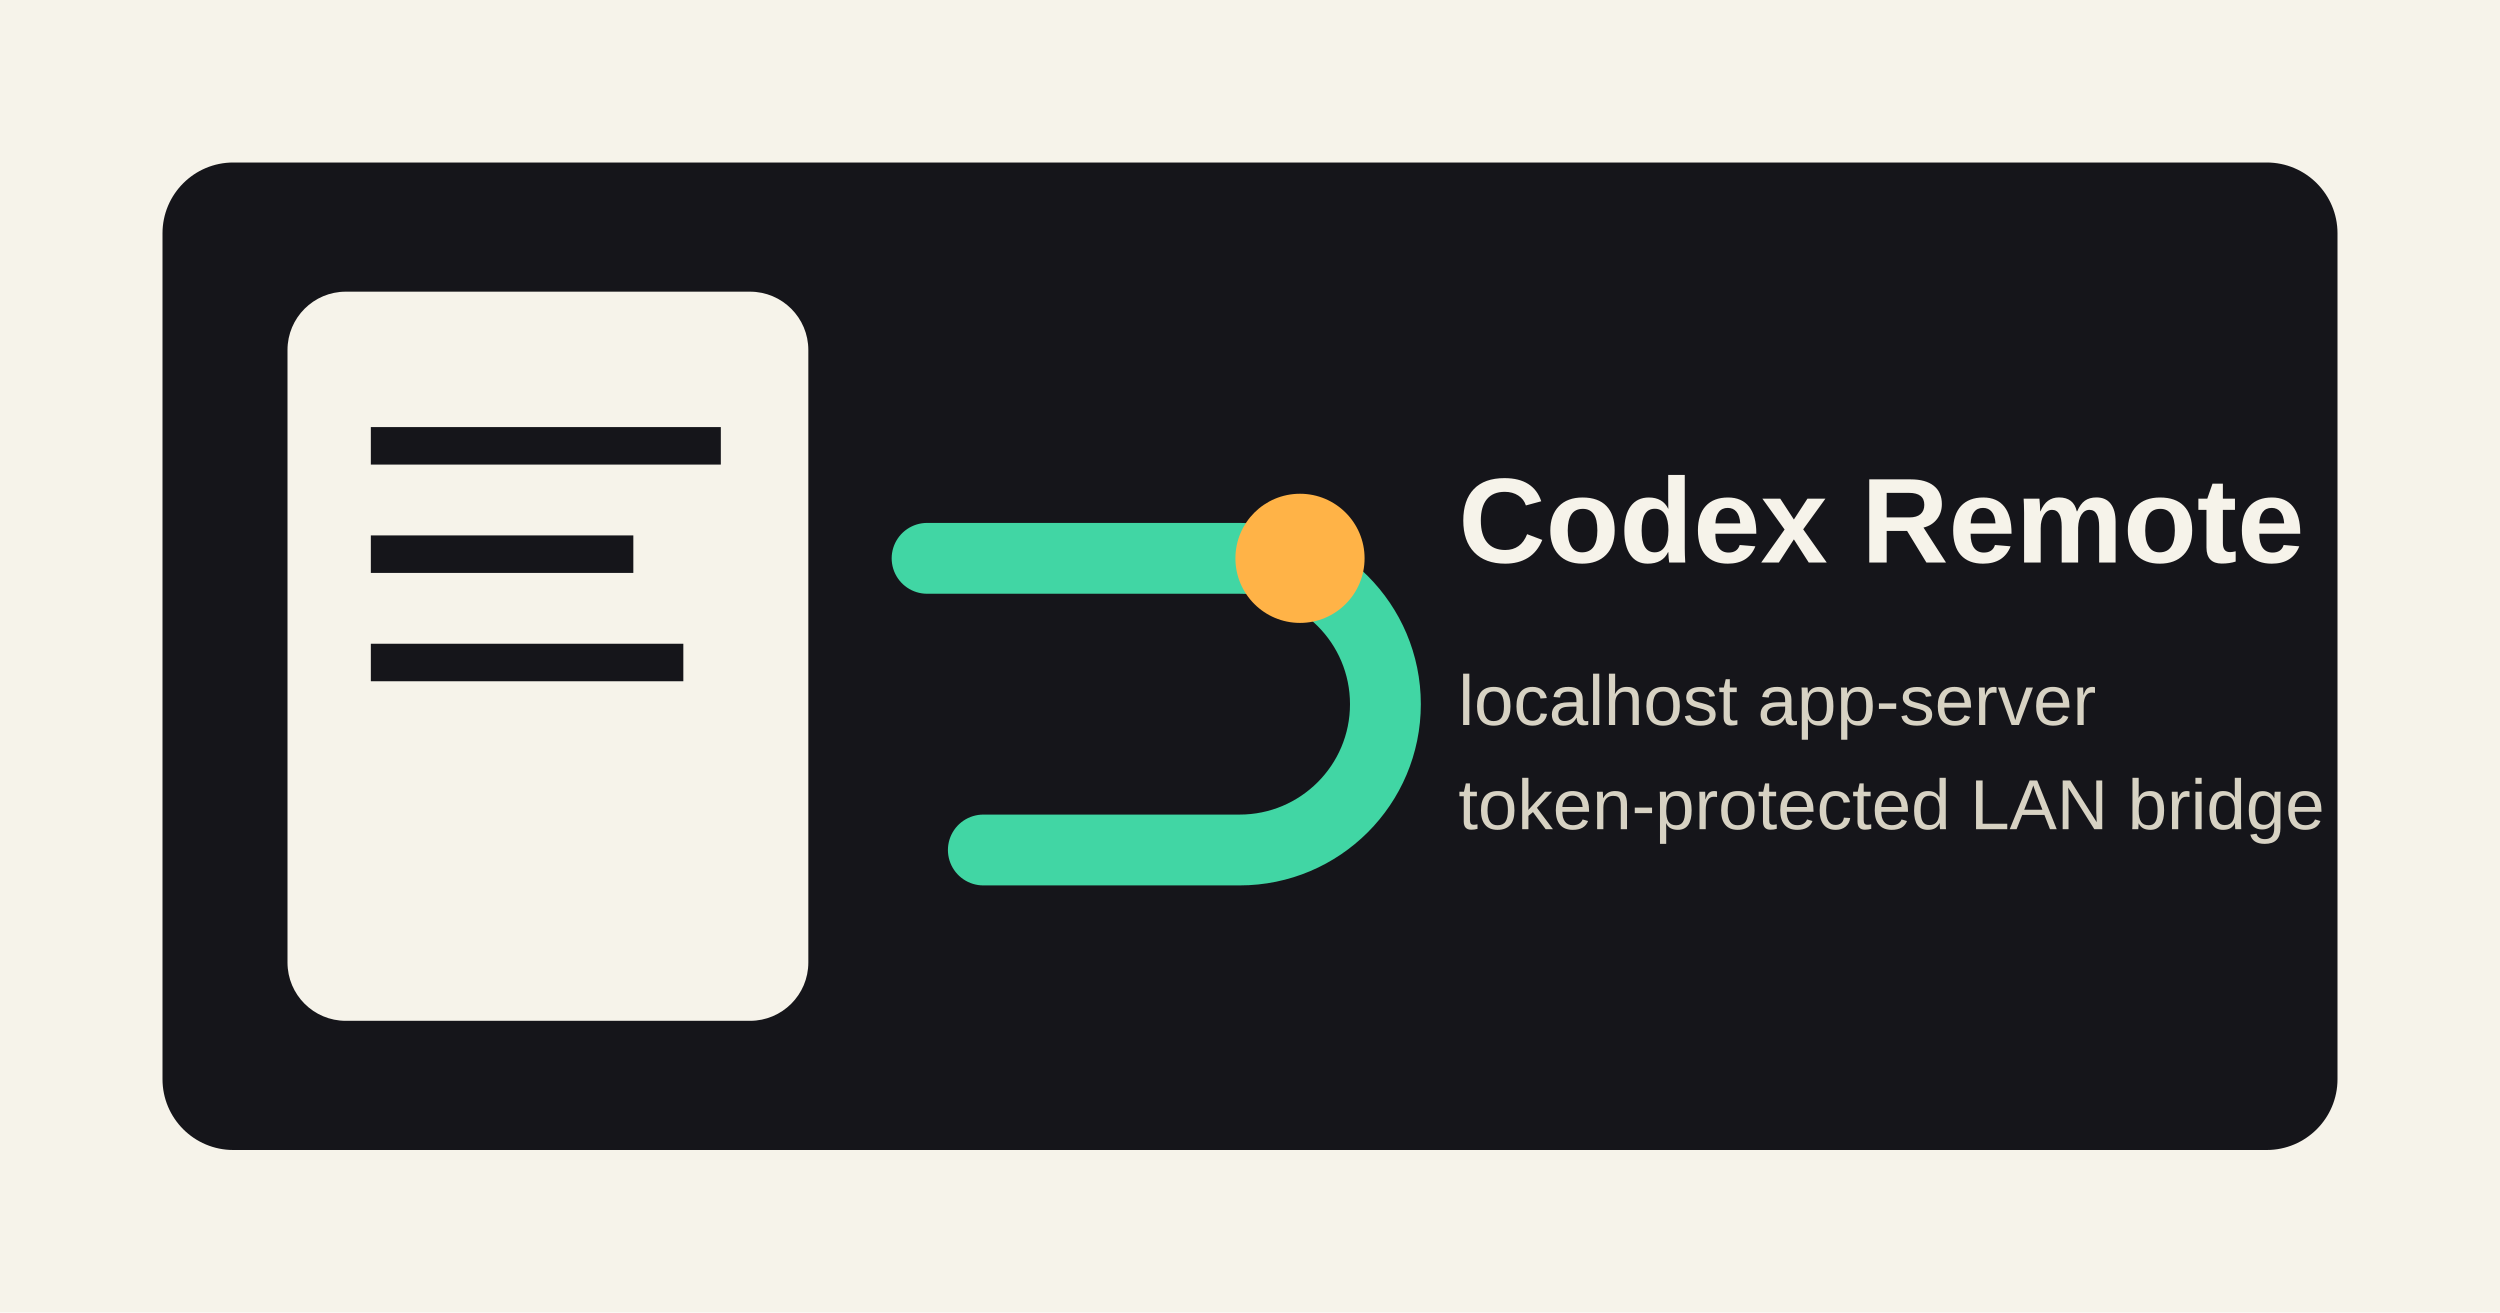
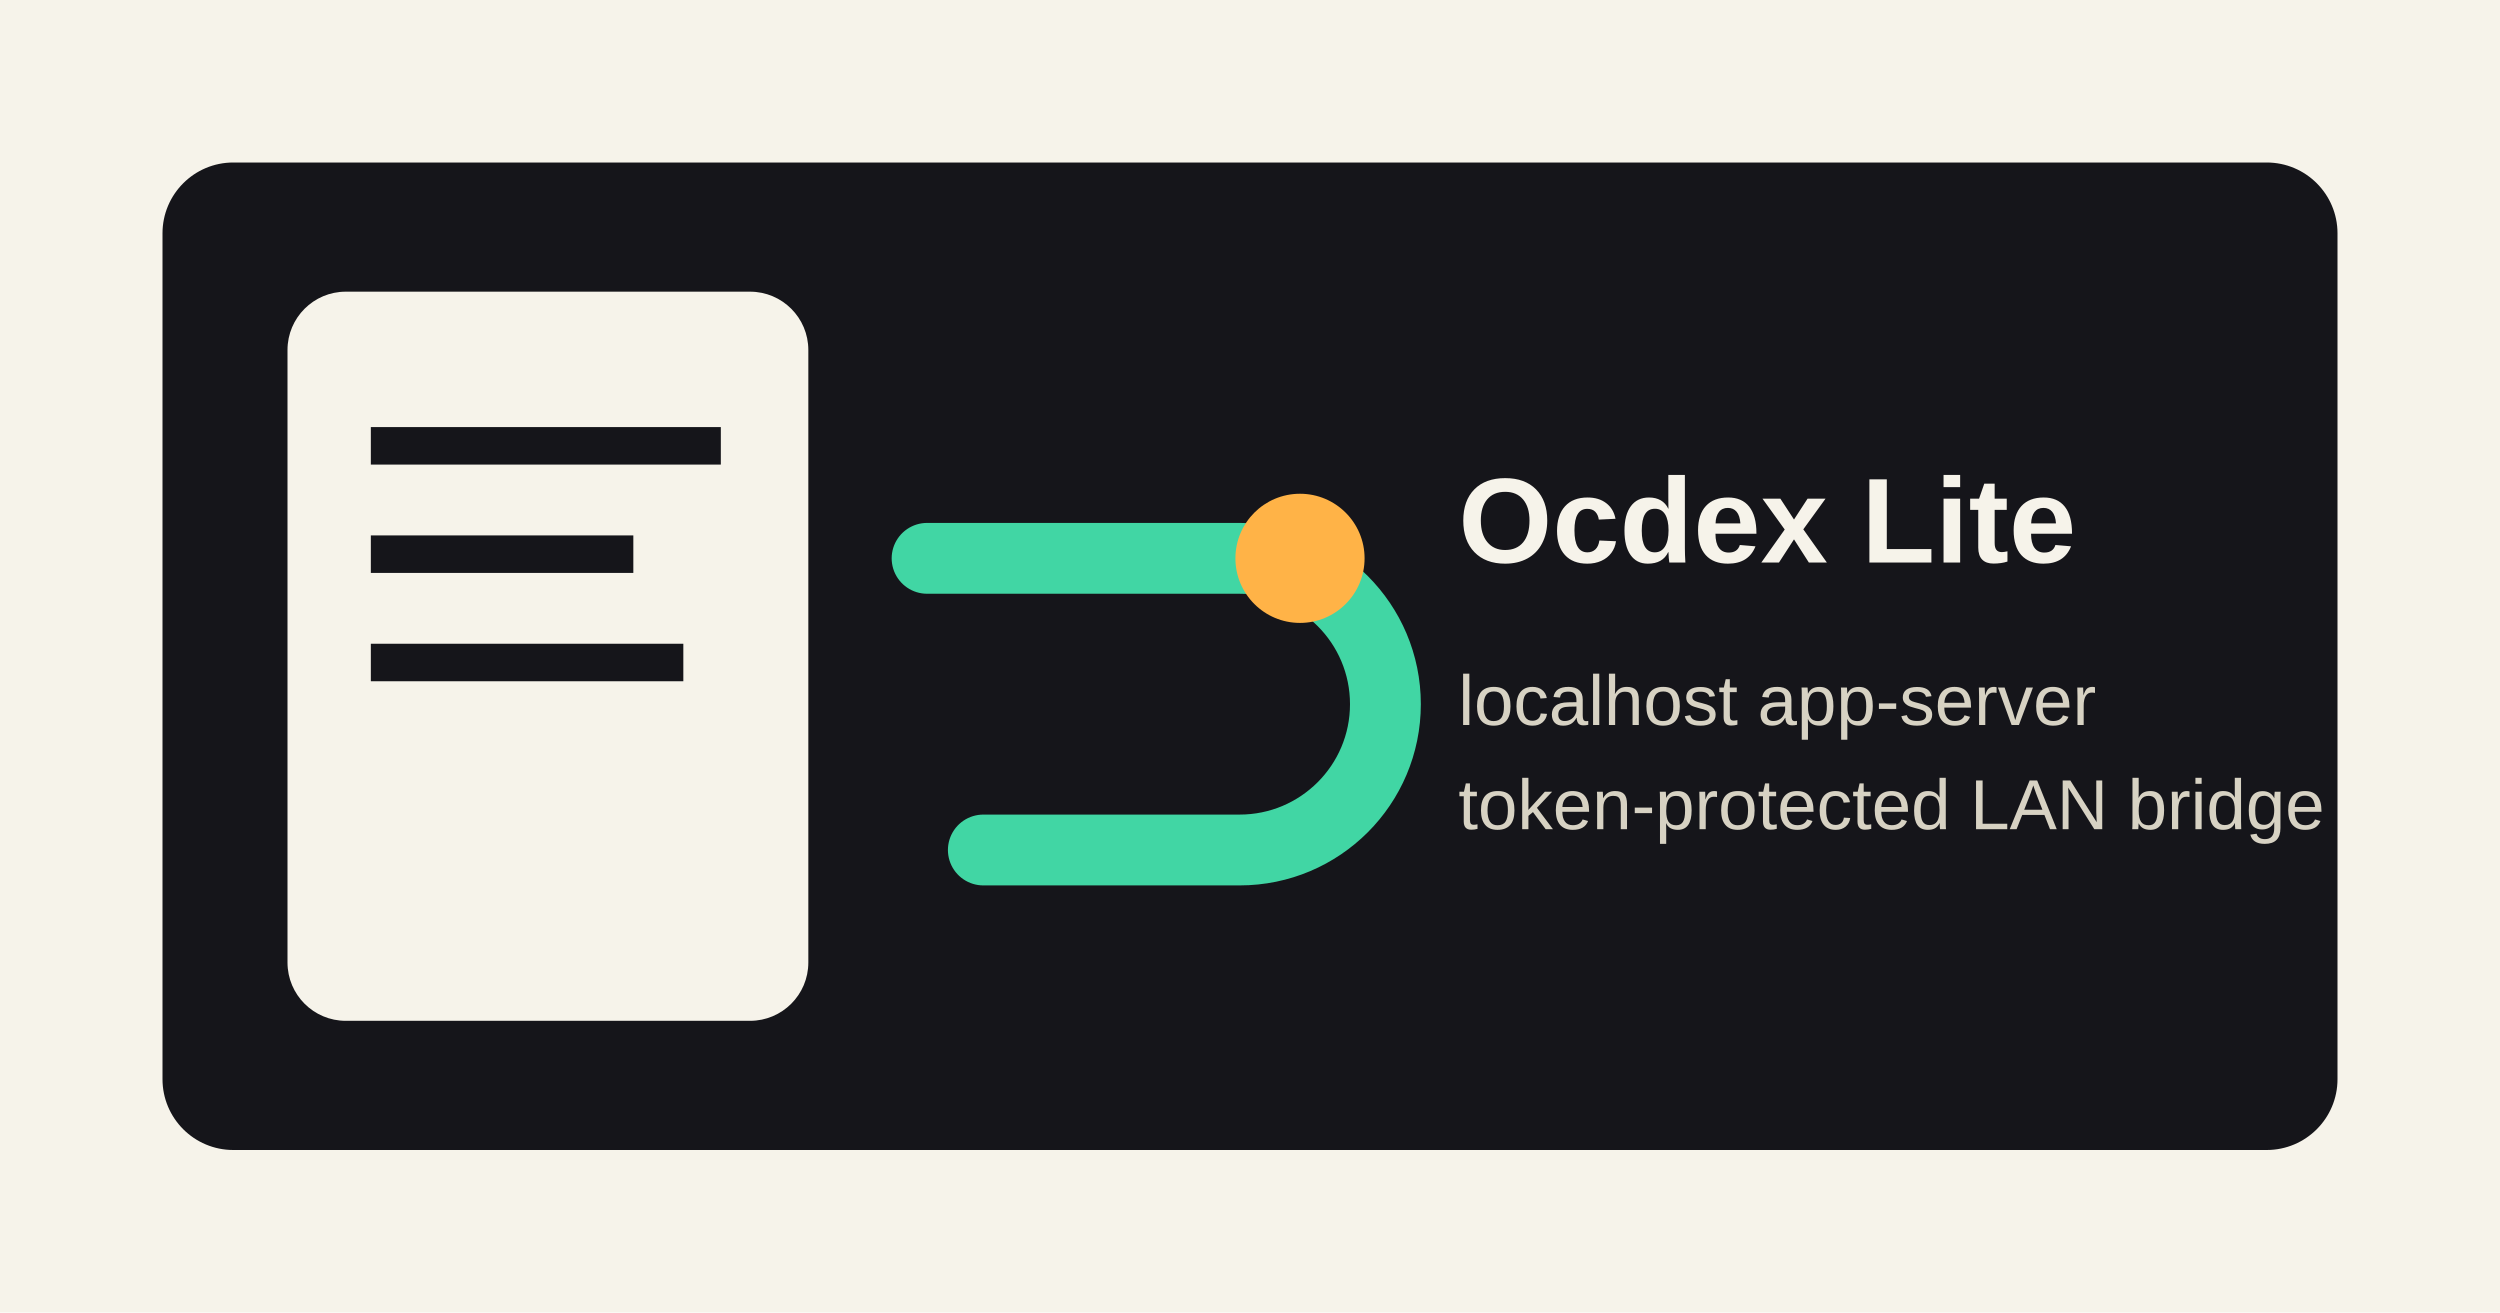
<svg xmlns="http://www.w3.org/2000/svg" viewBox="0 0 1200 630" role="img" aria-labelledby="title desc">
  <rect width="1200" height="630" fill="#f6f3ea" />
  <rect x="78" y="78" width="1044" height="474" rx="34" fill="#15151a" />
  <rect x="138" y="140" width="250" height="350" rx="28" fill="#f6f3ea" />
  <path d="M178 205h168v18H178zm0 52h126v18H178zm0 52h150v18H178z" fill="#15151a" />
  <path d="M445 268h150a70 70 0 0 1 0 140H472" fill="none" stroke="#41d6a4" stroke-width="34" stroke-linecap="round" />
  <circle cx="624" cy="268" r="31" fill="#ffb347" />
-   <text x="700" y="270" fill="#f6f3ea" font-family="Arial, Helvetica, sans-serif" font-size="58" font-weight="700">Codex Remote</text>
+   <text x="700" y="270" fill="#f6f3ea" font-family="Arial, Helvetica, sans-serif" font-size="58" font-weight="700">Ocdex Lite</text>
  <text x="700" y="348" fill="#d7d2c3" font-family="Arial, Helvetica, sans-serif" font-size="34">localhost app-server</text>
  <text x="700" y="398" fill="#d7d2c3" font-family="Arial, Helvetica, sans-serif" font-size="34">token-protected LAN bridge</text>
</svg>
